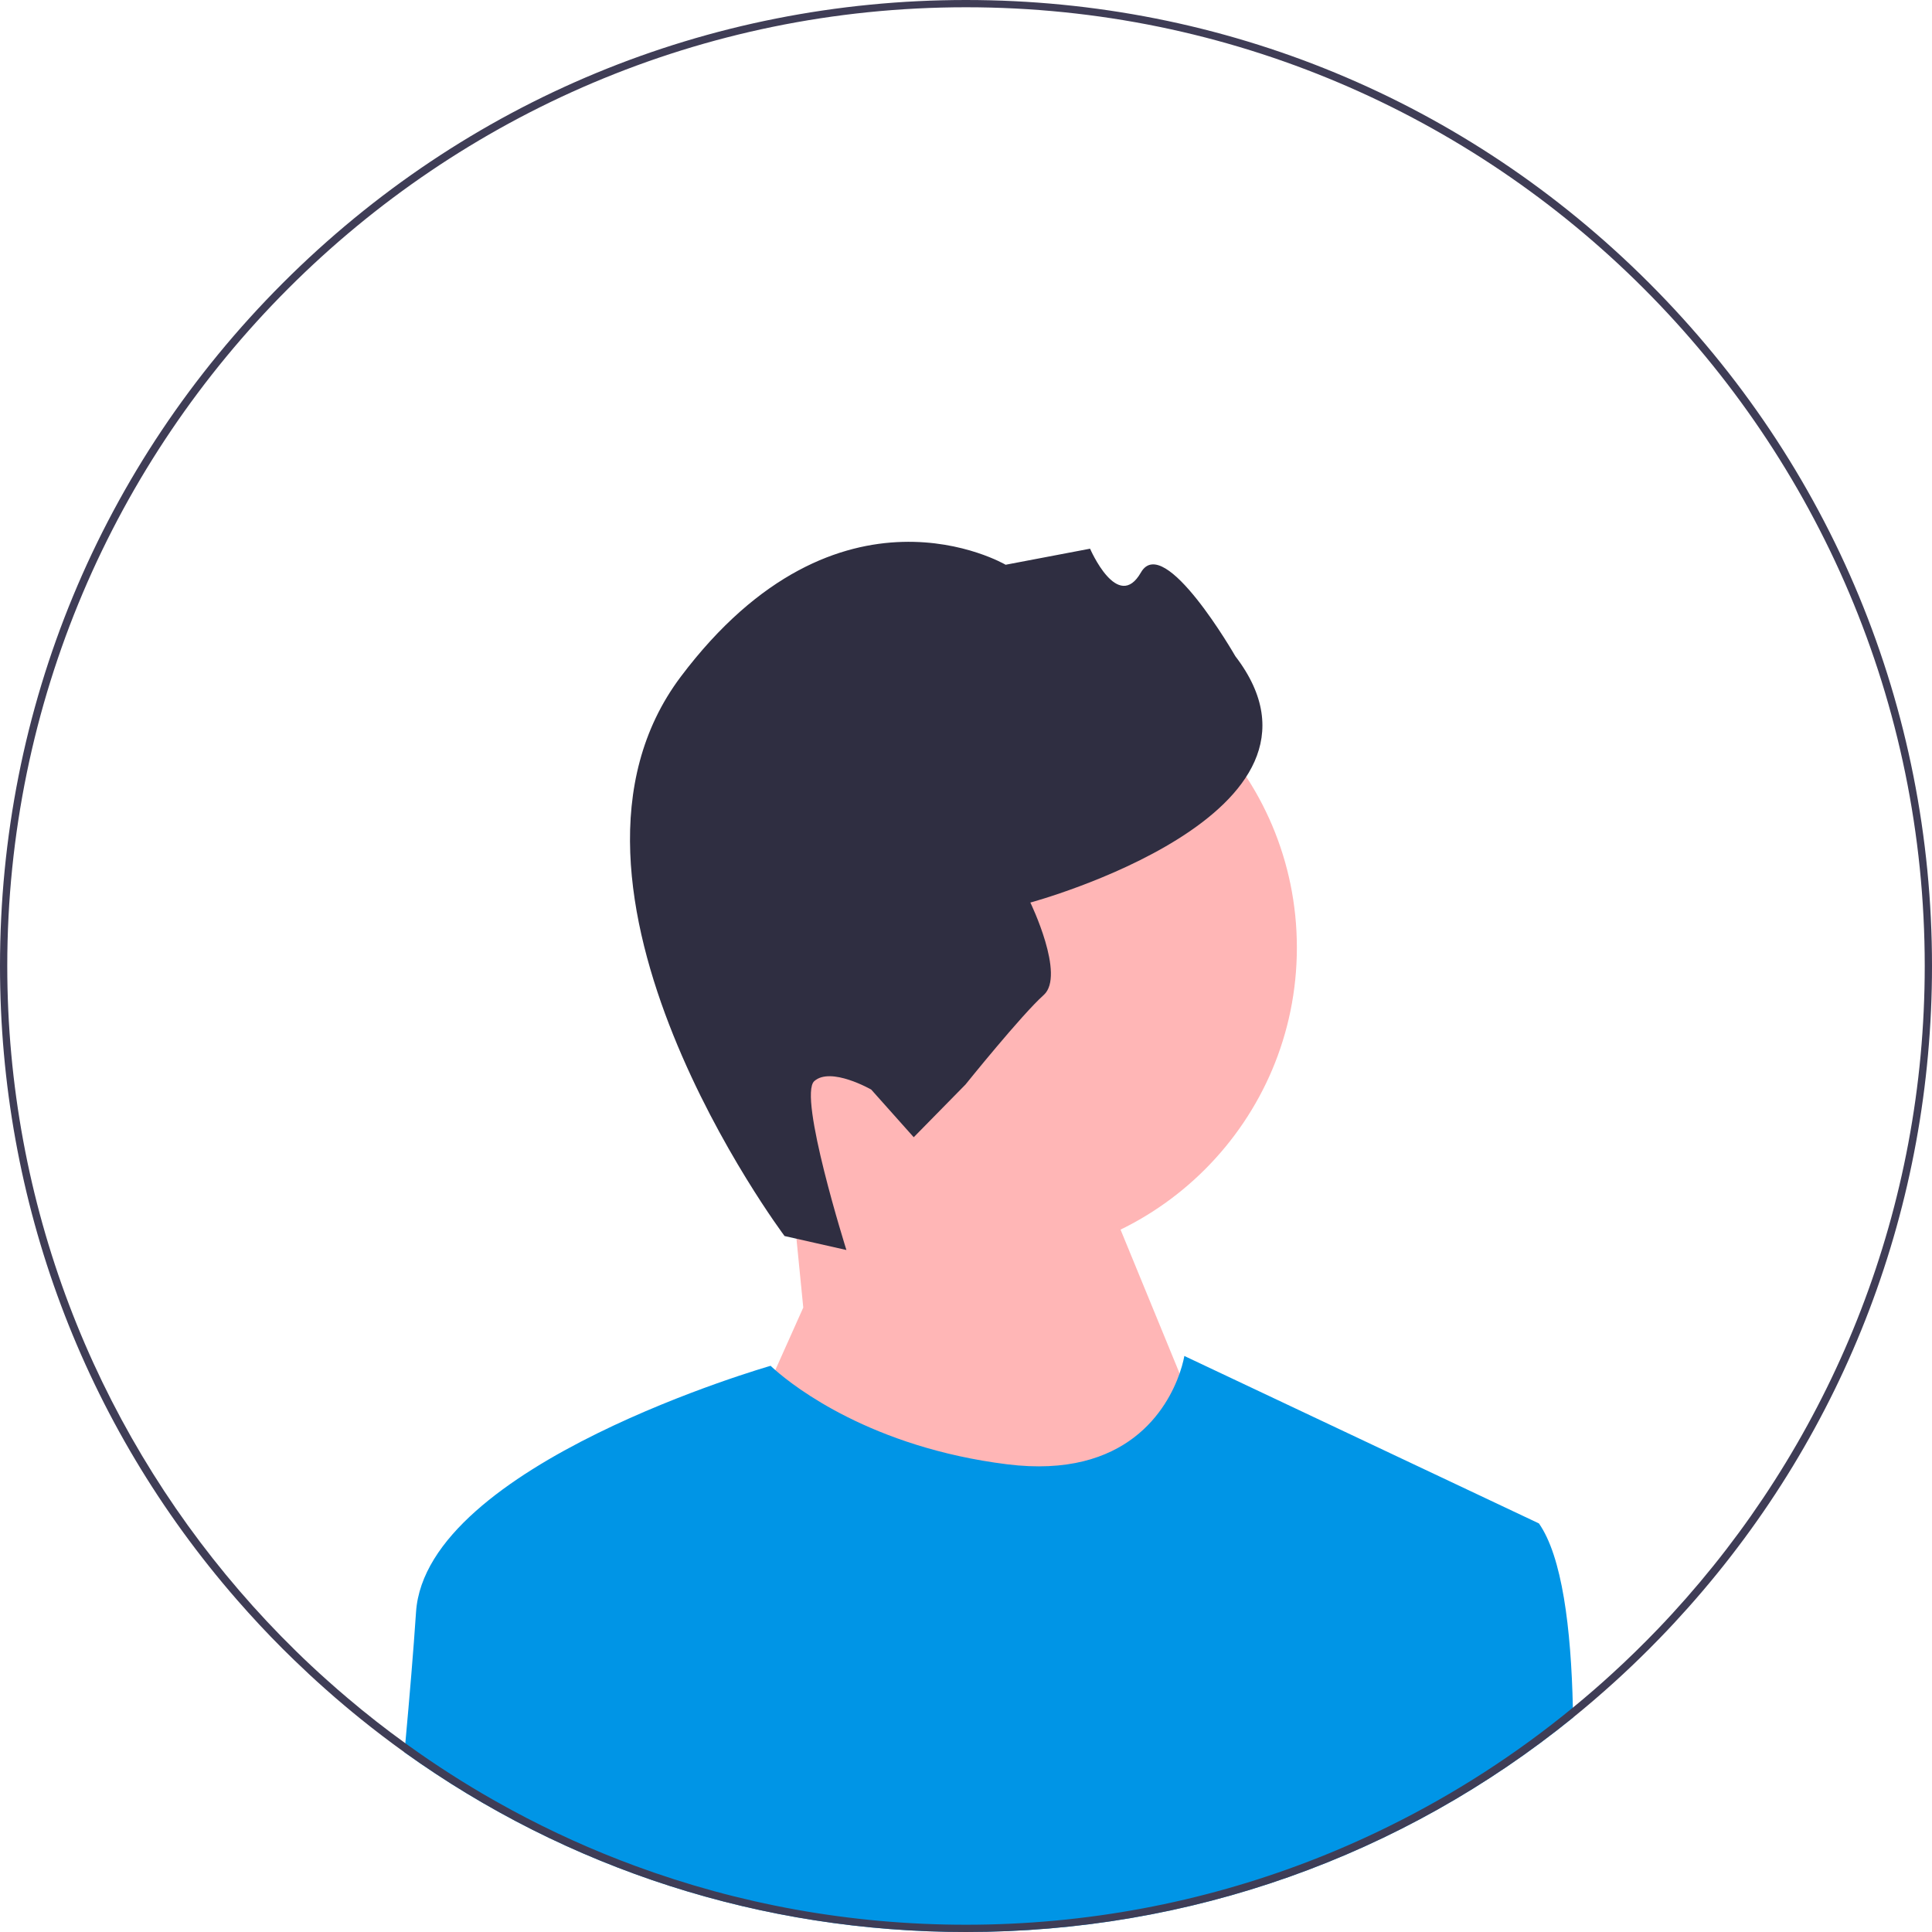
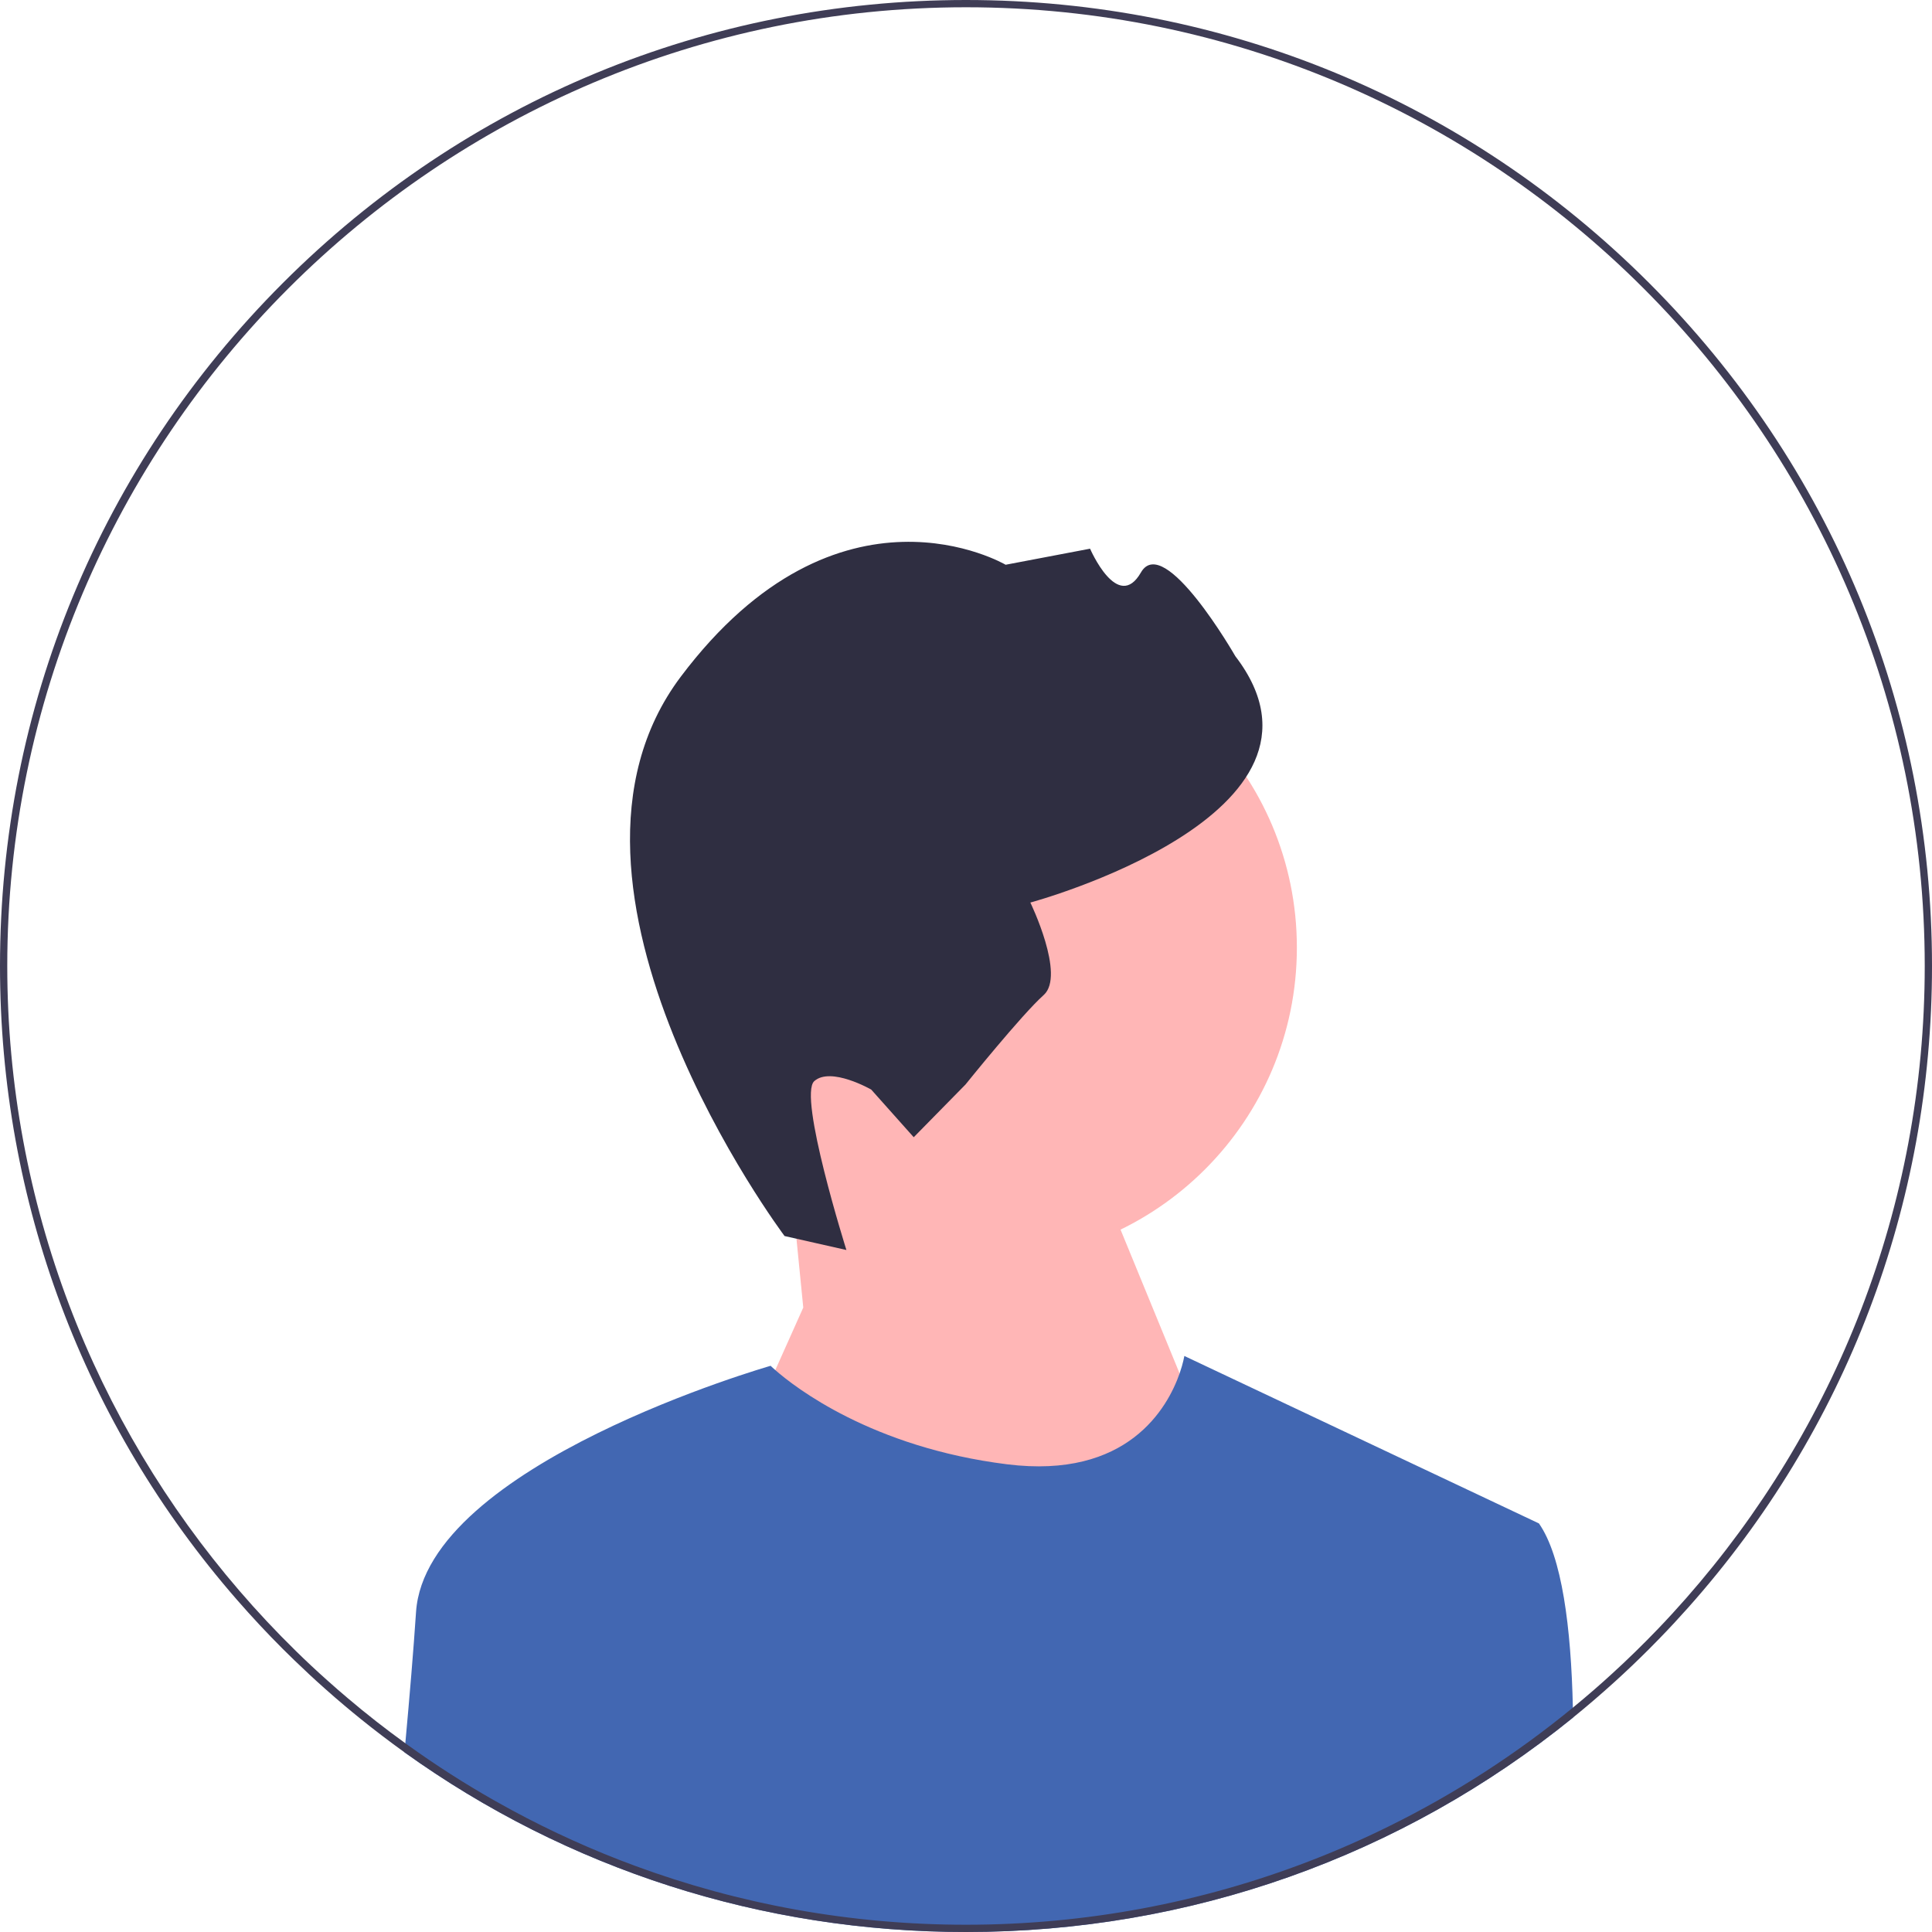
<svg xmlns="http://www.w3.org/2000/svg" width="532" height="532" viewBox="0 0 532 532">
  <circle cx="270.76" cy="260.934" r="86.349" fill="#ffb6b6" />
  <polygon points="221.19 360.052 217.289 320.618 295.19 306.052 341.19 418.052 261.19 510.052 204.19 398.052 221.19 360.052" fill="#ffb6b6" />
  <path d="m216.037,340.357l17.031,3.848s-13.388-42.455-8.844-46.508c4.544-4.053,15.68,2.333,15.68,2.333l11.702,13.12,14.254-14.512s15.475-19.242,21.534-24.646-3.673-25.464-3.673-25.464c0,0,89.892-24.239,56.443-67.84,0,0-19.611-34.185-25.997-23.049-6.386,11.136-14.002-6.55-14.002-6.55l-23.254,4.422s-45.894-27.06-89.453,30.83c-43.559,57.89,28.579,154.016,28.579,154.016h-0Z" fill="#2f2e41" />
-   <path d="m433.16,472.95c-47.19,38.26-105.57,59.05-167.16,59.05-56.24,0-109.81-17.34-154.62-49.48.08-.84.16-1.67.23-2.5,1.19-13,2.25-25.64,2.95-36.12,2.71-40.69,97.64-67.81,97.64-67.81,0,0,.43.43,1.29,1.18,5.24,4.6,26.51,21.28,63.81,25.94,33.26,4.16,44.21-15.57,47.52-25.02,1-2.88,1.3-4.81,1.3-4.81l97.64,46.11c6.37,9.1,8.86,28.7,9.35,50.73.02.91.04,1.81.05,2.73Z" fill="#0095E6           " />
+   <path d="m433.16,472.95c-47.19,38.26-105.57,59.05-167.16,59.05-56.24,0-109.81-17.34-154.62-49.48.08-.84.16-1.67.23-2.5,1.19-13,2.25-25.64,2.95-36.12,2.71-40.69,97.64-67.81,97.64-67.81,0,0,.43.43,1.29,1.18,5.24,4.6,26.51,21.28,63.81,25.94,33.26,4.16,44.21-15.57,47.52-25.02,1-2.88,1.3-4.81,1.3-4.81l97.64,46.11c6.37,9.1,8.86,28.7,9.35,50.73.02.91.04,1.81.05,2.73Z" fill="#4267B2            " />
  <path d="m454.09,77.91C403.85,27.67,337.05,0,266,0S128.15,27.67,77.91,77.91C27.67,128.15,0,194.95,0,266c0,64.85,23.05,126.16,65.29,174.57,4.03,4.63,8.24,9.14,12.62,13.52,1.03,1.03,2.07,2.06,3.12,3.06,2.8,2.71,5.65,5.36,8.55,7.93,1.76,1.57,3.54,3.11,5.34,4.62,1.41,1.19,2.82,2.36,4.25,3.51.03.03.05.05.08.07,3.97,3.2,8.01,6.28,12.13,9.24,44.81,32.14,98.38,49.48,154.62,49.48,61.59,0,119.97-20.79,167.16-59.05,3.85-3.12,7.62-6.36,11.32-9.71,3.27-2.96,6.47-6.01,9.61-9.15.99-.99,1.98-1.99,2.95-3,2.7-2.78,5.32-5.61,7.88-8.48,43.37-48.72,67.08-110.84,67.08-176.61,0-71.05-27.67-137.85-77.91-188.09Zm10.18,362.21c-2.5,2.84-5.06,5.64-7.68,8.37-4.08,4.25-8.29,8.37-12.64,12.34-1.65,1.52-3.32,3-5.01,4.47-1.92,1.67-3.86,3.31-5.83,4.92-15.53,12.75-32.54,23.75-50.73,32.71-7.19,3.55-14.56,6.78-22.1,9.67-29.29,11.24-61.08,17.4-94.28,17.4-32.04,0-62.76-5.74-91.19-16.24-11.67-4.3-22.95-9.41-33.78-15.26-1.59-.86-3.17-1.73-4.74-2.62-8.26-4.68-16.25-9.79-23.92-15.31-.25-.18-.51-.37-.76-.55-5.46-3.94-10.77-8.09-15.9-12.45-1.88-1.59-3.74-3.2-5.57-4.85-2.98-2.65-5.9-5.38-8.75-8.18-5.4-5.29-10.56-10.8-15.49-16.53C26.09,391.77,2,331.65,2,266,2,120.43,120.43,2,266,2s264,118.43,264,264c0,66.66-24.83,127.62-65.73,174.12Z" fill="#3f3d56" />
</svg>
